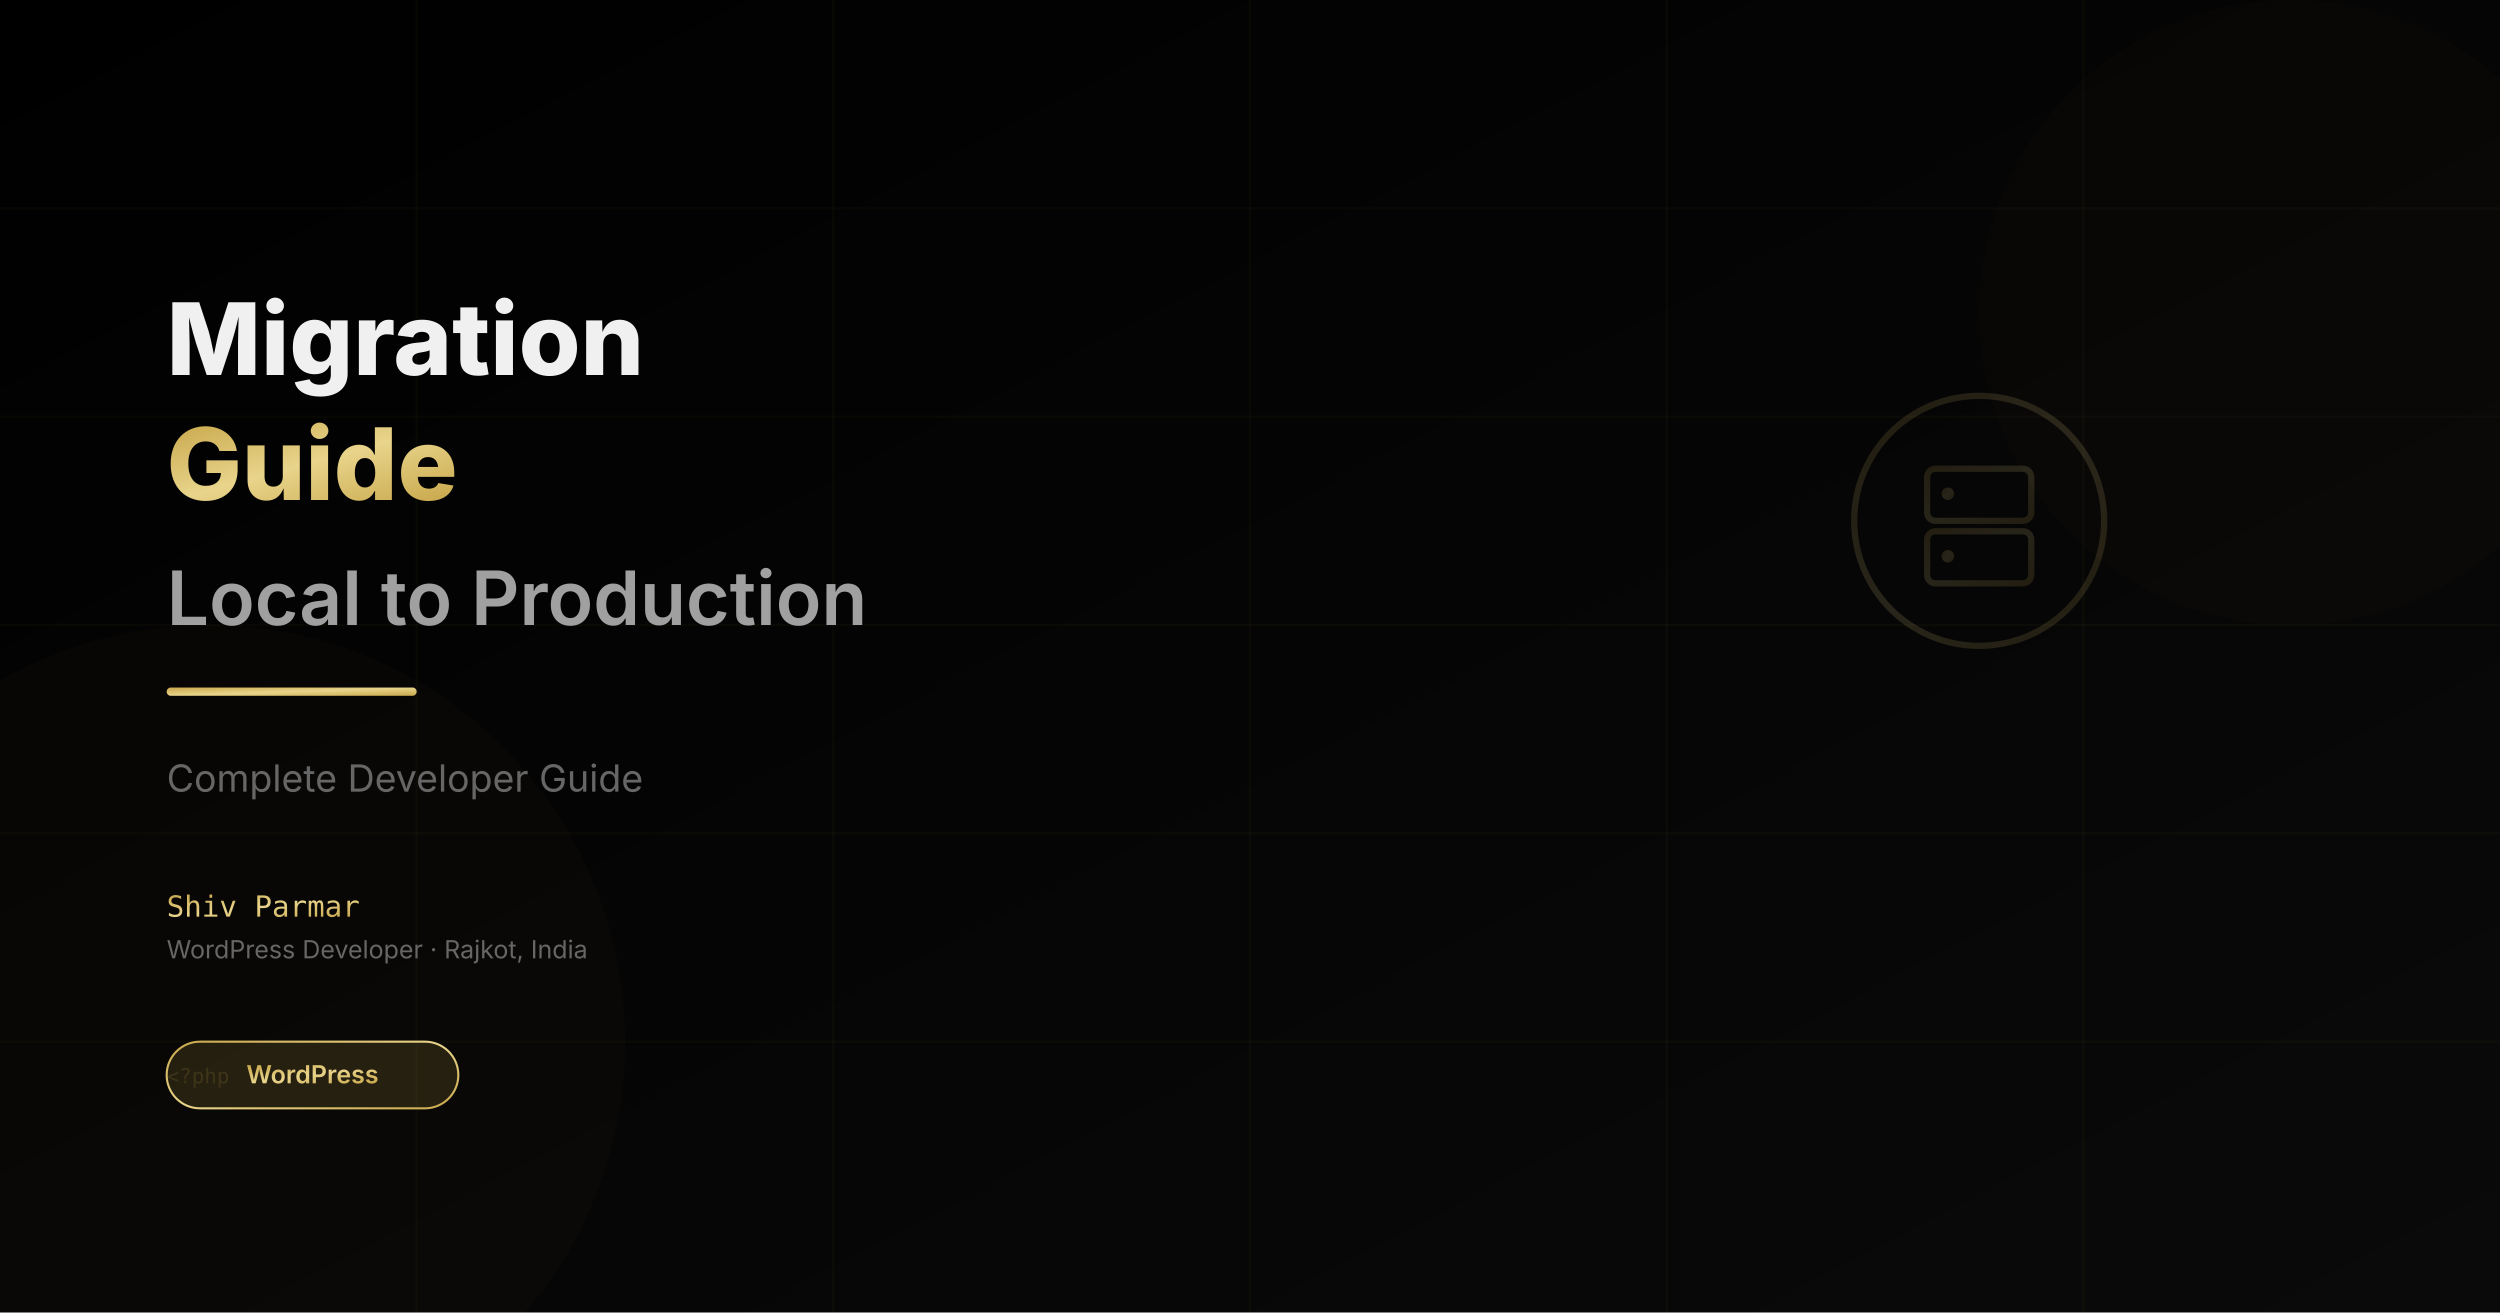
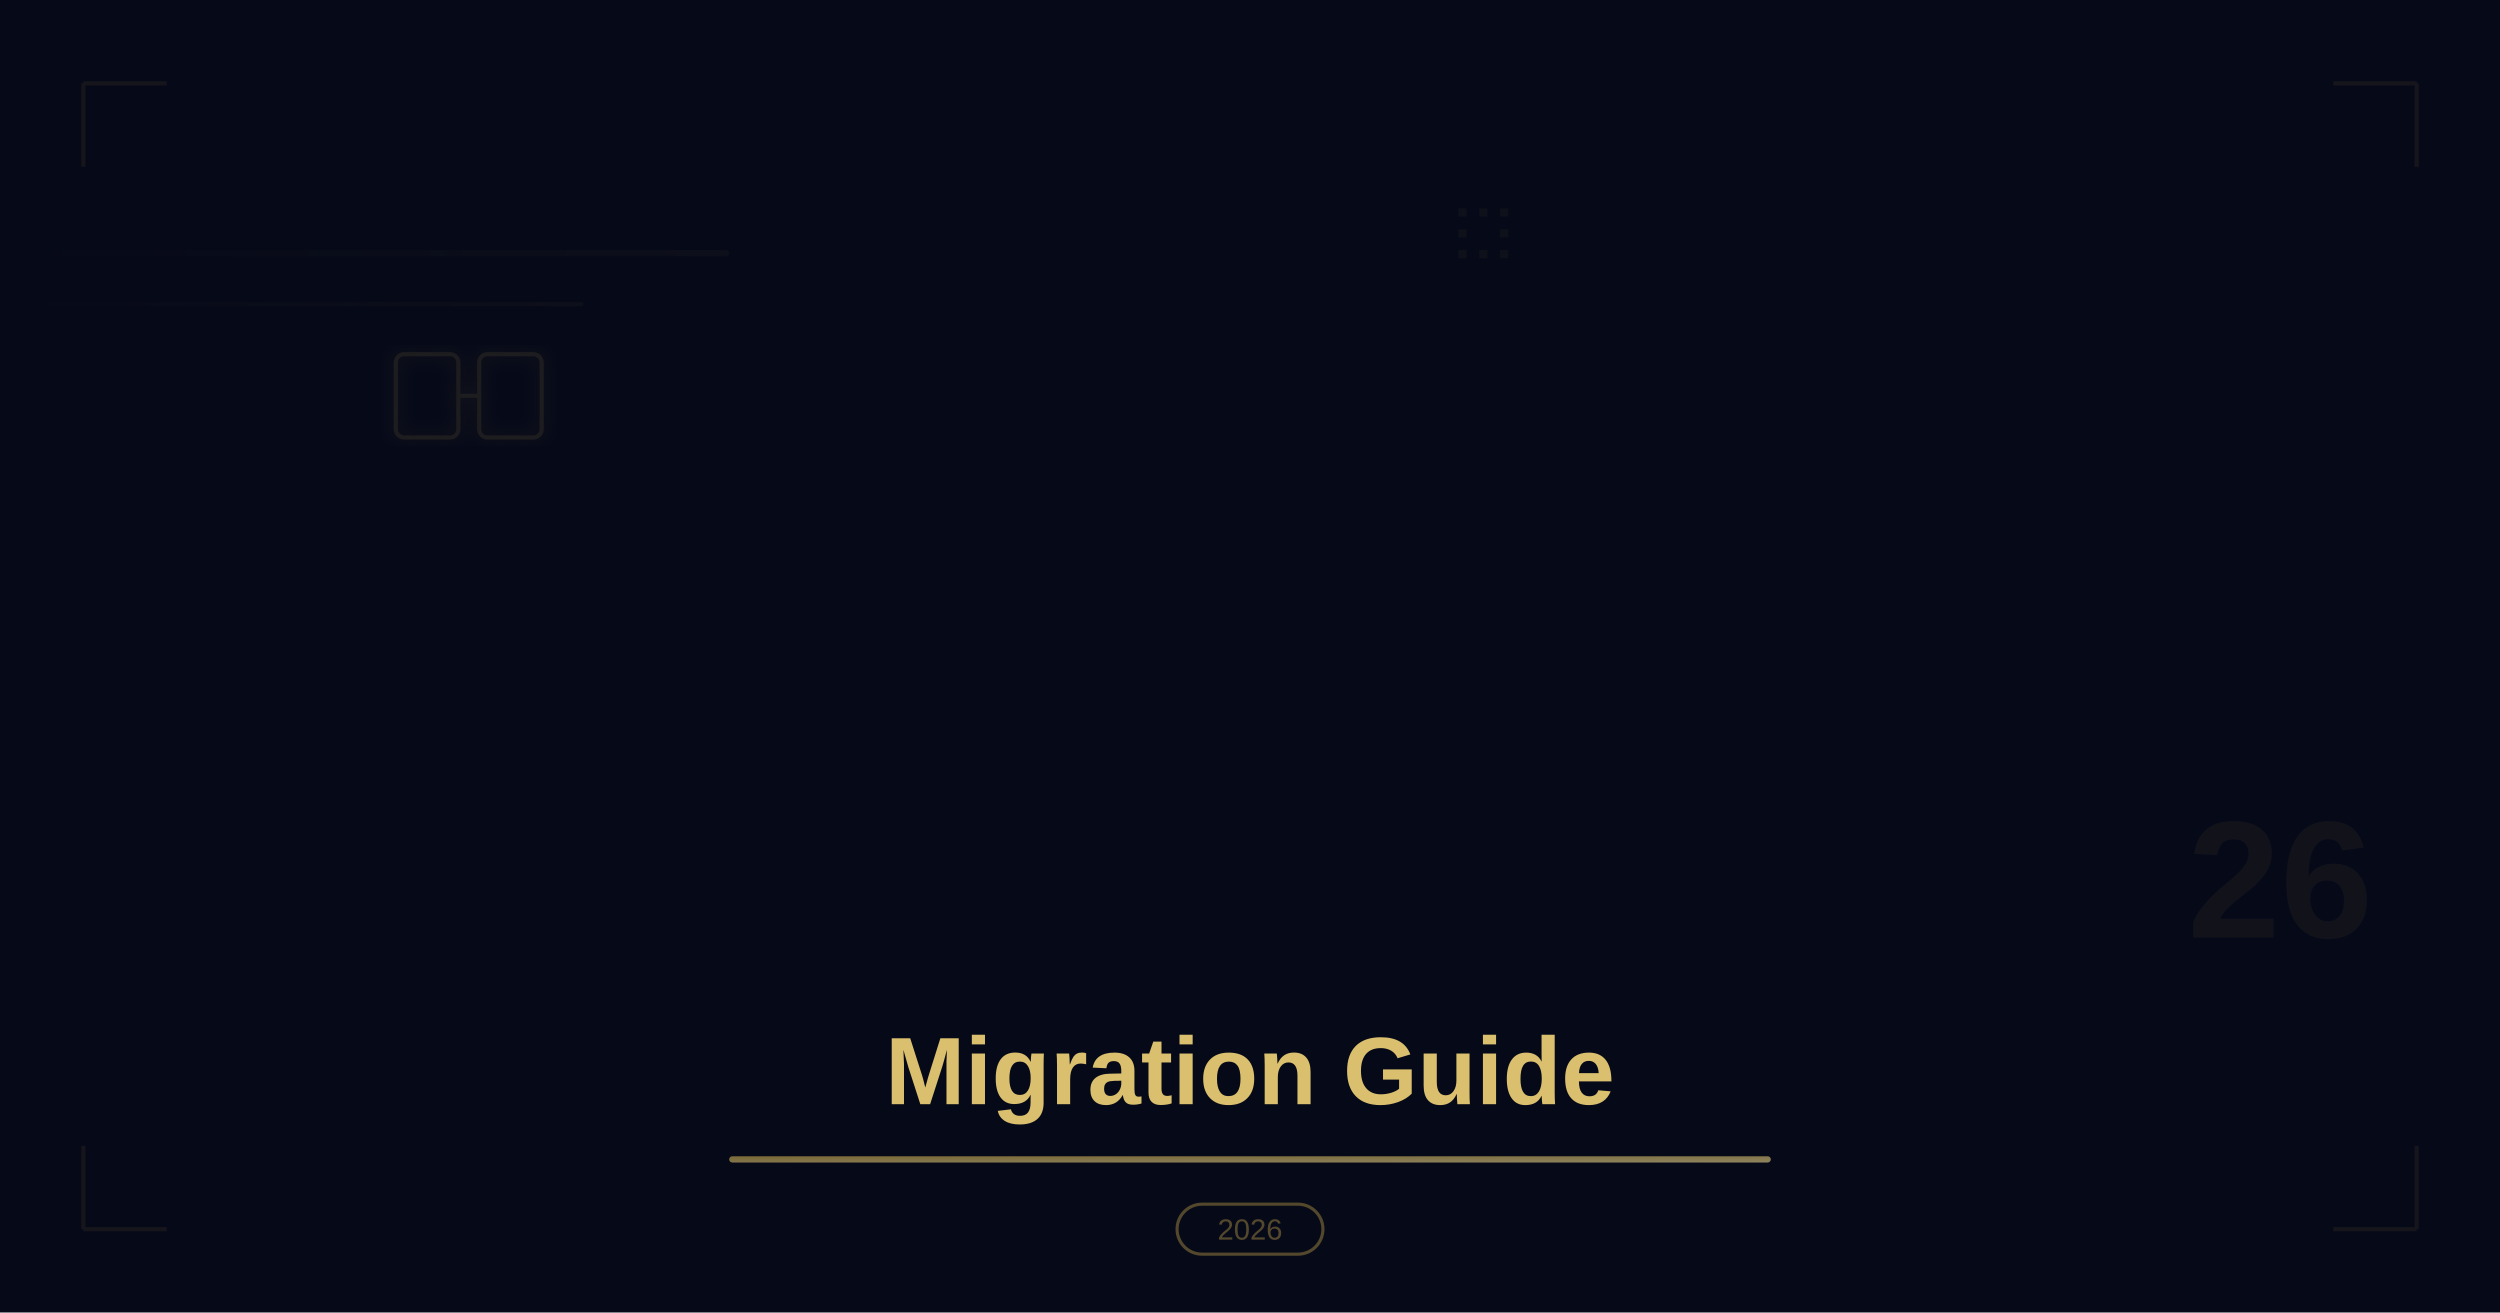
- <svg xmlns="http://www.w3.org/2000/svg" width="1200" height="630" viewBox="0 0 1200 630">
+ <svg xmlns="http://www.w3.org/2000/svg" viewBox="0 0 1200 630" width="1200" height="630">
  <defs>
    <linearGradient id="goldGrad" x1="0%" y1="0%" x2="100%" y2="100%">
-       <stop offset="0%" style="stop-color:#c9a84c;stop-opacity:1" />
-       <stop offset="50%" style="stop-color:#e8d48b;stop-opacity:1" />
-       <stop offset="100%" style="stop-color:#c9a84c;stop-opacity:1" />
+       <stop offset="0%" stop-color="#c9a84c" />
+       <stop offset="100%" stop-color="#e8d48b" />
    </linearGradient>
-     <linearGradient id="darkGrad" x1="0%" y1="0%" x2="100%" y2="100%">
-       <stop offset="0%" style="stop-color:#000000;stop-opacity:1" />
-       <stop offset="100%" style="stop-color:#0a0a0a;stop-opacity:1" />
+     <linearGradient id="speedGrad" x1="0%" y1="0%" x2="100%" y2="0%">
+       <stop offset="0%" stop-color="#c9a84c" stop-opacity="0" />
+       <stop offset="100%" stop-color="#c9a84c" stop-opacity="0.6" />
    </linearGradient>
    <filter id="glow">
-       <feGaussianBlur stdDeviation="3" result="coloredBlur" />
+       <feGaussianBlur stdDeviation="4" result="blur" />
      <feMerge>
-         <feMergeNode in="coloredBlur" />
+         <feMergeNode in="blur" />
        <feMergeNode in="SourceGraphic" />
      </feMerge>
    </filter>
  </defs>
-   <rect width="1200" height="630" fill="url(#darkGrad)" />
-   <circle cx="100" cy="500" r="200" fill="rgba(201,168,76,0.02)" />
-   <circle cx="1100" cy="150" r="150" fill="rgba(201,168,76,0.015)" />
-   <g stroke="rgba(201,168,76,0.03)" stroke-width="1" fill="none">
-     <line x1="0" y1="100" x2="1200" y2="100" />
-     <line x1="0" y1="200" x2="1200" y2="200" />
-     <line x1="0" y1="300" x2="1200" y2="300" />
-     <line x1="0" y1="400" x2="1200" y2="400" />
-     <line x1="0" y1="500" x2="1200" y2="500" />
-     <line x1="200" y1="0" x2="200" y2="630" />
-     <line x1="400" y1="0" x2="400" y2="630" />
-     <line x1="600" y1="0" x2="600" y2="630" />
-     <line x1="800" y1="0" x2="800" y2="630" />
-     <line x1="1000" y1="0" x2="1000" y2="630" />
+   <rect width="1200" height="630" fill="#060918" />
+   <g transform="translate(180, 150)" opacity="0.12" filter="url(#glow)">
+     <rect x="10" y="20" width="30" height="40" rx="4" fill="none" stroke="#c9a84c" stroke-width="2" />
+     <rect x="50" y="20" width="30" height="40" rx="4" fill="none" stroke="#c9a84c" stroke-width="2" />
+     <path d="M40,40 L50,40" stroke="#c9a84c" stroke-width="2" marker-end="url(#arrow)" />
  </g>
-   <g transform="translate(900, 200)" opacity="0.15">
-     <circle cx="50" cy="50" r="60" fill="none" stroke="url(#goldGrad)" stroke-width="3" />
-     <rect x="25" y="25" width="50" height="25" rx="4" fill="none" stroke="url(#goldGrad)" stroke-width="3" />
-     <rect x="25" y="55" width="50" height="25" rx="4" fill="none" stroke="url(#goldGrad)" stroke-width="3" />
-     <circle cx="35" cy="37" r="3" fill="url(#goldGrad)" />
-     <circle cx="35" cy="67" r="3" fill="url(#goldGrad)" />
-     <line x1="45" y1="37" x2="65" y2="37" stroke="url(#goldGrad)" stroke-width="2" />
-     <line x1="45" y1="67" x2="65" y2="67" stroke="url(#goldGrad)" stroke-width="2" />
+   <g opacity="0.06">
+     <rect x="0" y="120" width="350" height="3" rx="1.5" fill="url(#speedGrad)" />
+     <rect x="0" y="145" width="280" height="2" rx="1" fill="url(#speedGrad)" />
  </g>
-   <text x="80" y="180" font-family="Inter, -apple-system, sans-serif" font-size="48" font-weight="800" fill="#f0f0f0">Migration</text>
-   <text x="80" y="240" font-family="Inter, -apple-system, sans-serif" font-size="48" font-weight="800" fill="url(#goldGrad)">Guide</text>
-   <text x="80" y="300" font-family="Inter, -apple-system, sans-serif" font-size="36" font-weight="600" fill="#a0a0a0">Local to Production</text>
-   <rect x="80" y="330" width="120" height="4" rx="2" fill="url(#goldGrad)" />
-   <text x="80" y="380" font-family="Inter, -apple-system, sans-serif" font-size="18" fill="#666666">Complete Developer Guide</text>
-   <text x="80" y="440" font-family="JetBrains Mono, monospace" font-size="14" fill="url(#goldGrad)">Shiv Parmar</text>
-   <text x="80" y="460" font-family="Inter, -apple-system, sans-serif" font-size="12" fill="#666666">WordPress Developer · Rajkot, India</text>
-   <rect x="80" y="500" width="140" height="32" rx="16" fill="rgba(201,168,76,0.15)" stroke="url(#goldGrad)" stroke-width="1" />
-   <text x="150" y="520" font-family="Inter, -apple-system, sans-serif" font-size="12" font-weight="600" fill="url(#goldGrad)" text-anchor="middle">WordPress</text>
-   <g transform="translate(80, 520)" opacity="0.15">
-     <text font-family="JetBrains Mono, monospace" font-size="10" fill="#c9a84c">&lt;?php</text>
+   <g transform="translate(1050, 450)" opacity="0.06">
+     <text x="0" y="0" font-family="Arial, sans-serif" font-size="80" fill="#c9a84c" font-weight="bold">26</text>
+   </g>
+   <g fill="#c9a84c" opacity="0.04">
+     <rect x="700" y="100" width="4" height="4" />
+     <rect x="710" y="100" width="4" height="4" />
+     <rect x="720" y="100" width="4" height="4" />
+     <rect x="700" y="110" width="4" height="4" />
+     <rect x="720" y="110" width="4" height="4" />
+     <rect x="700" y="120" width="4" height="4" />
+     <rect x="710" y="120" width="4" height="4" />
+     <rect x="720" y="120" width="4" height="4" />
+   </g>
+   <g opacity="0.08" fill="none" stroke="#c9a84c" stroke-width="2">
+     <path d="M40,40 L40,80 M40,40 L80,40" />
+     <path d="M1160,40 L1160,80 M1160,40 L1120,40" />
+     <path d="M40,590 L40,550 M40,590 L80,590" />
+     <path d="M1160,590 L1160,550 M1160,590 L1120,590" />
+   </g>
+   <text x="600" y="530" font-family="Arial, Helvetica, sans-serif" font-size="46" fill="#D9BF6E" text-anchor="middle" font-weight="bold">Migration Guide</text>
+   <rect x="350" y="555" width="500" height="3" rx="1.5" fill="url(#goldGrad)" opacity="0.6" />
+   <g transform="translate(600, 590)" opacity="0.4">
+     <rect x="-35" y="-12" width="70" height="24" rx="12" fill="none" stroke="#c9a84c" stroke-width="1.5" />
+     <text x="0" y="5" font-family="Arial, sans-serif" font-size="14" fill="#c9a84c" text-anchor="middle">2026</text>
  </g>
</svg>
